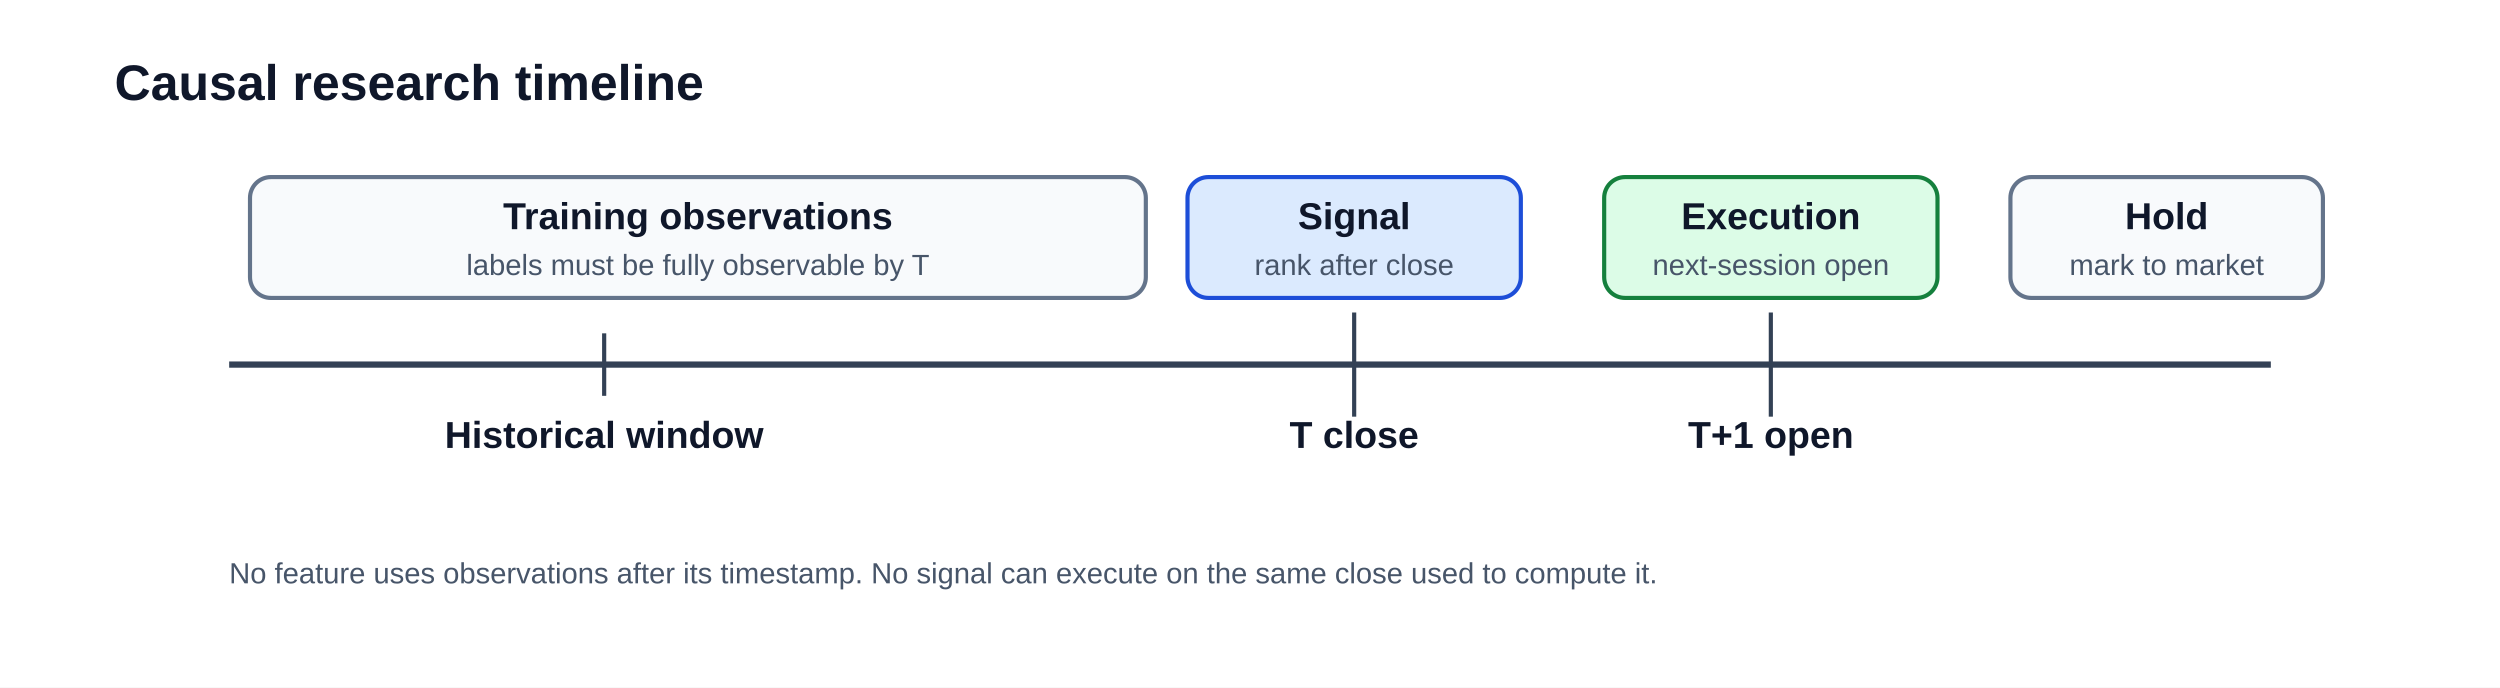
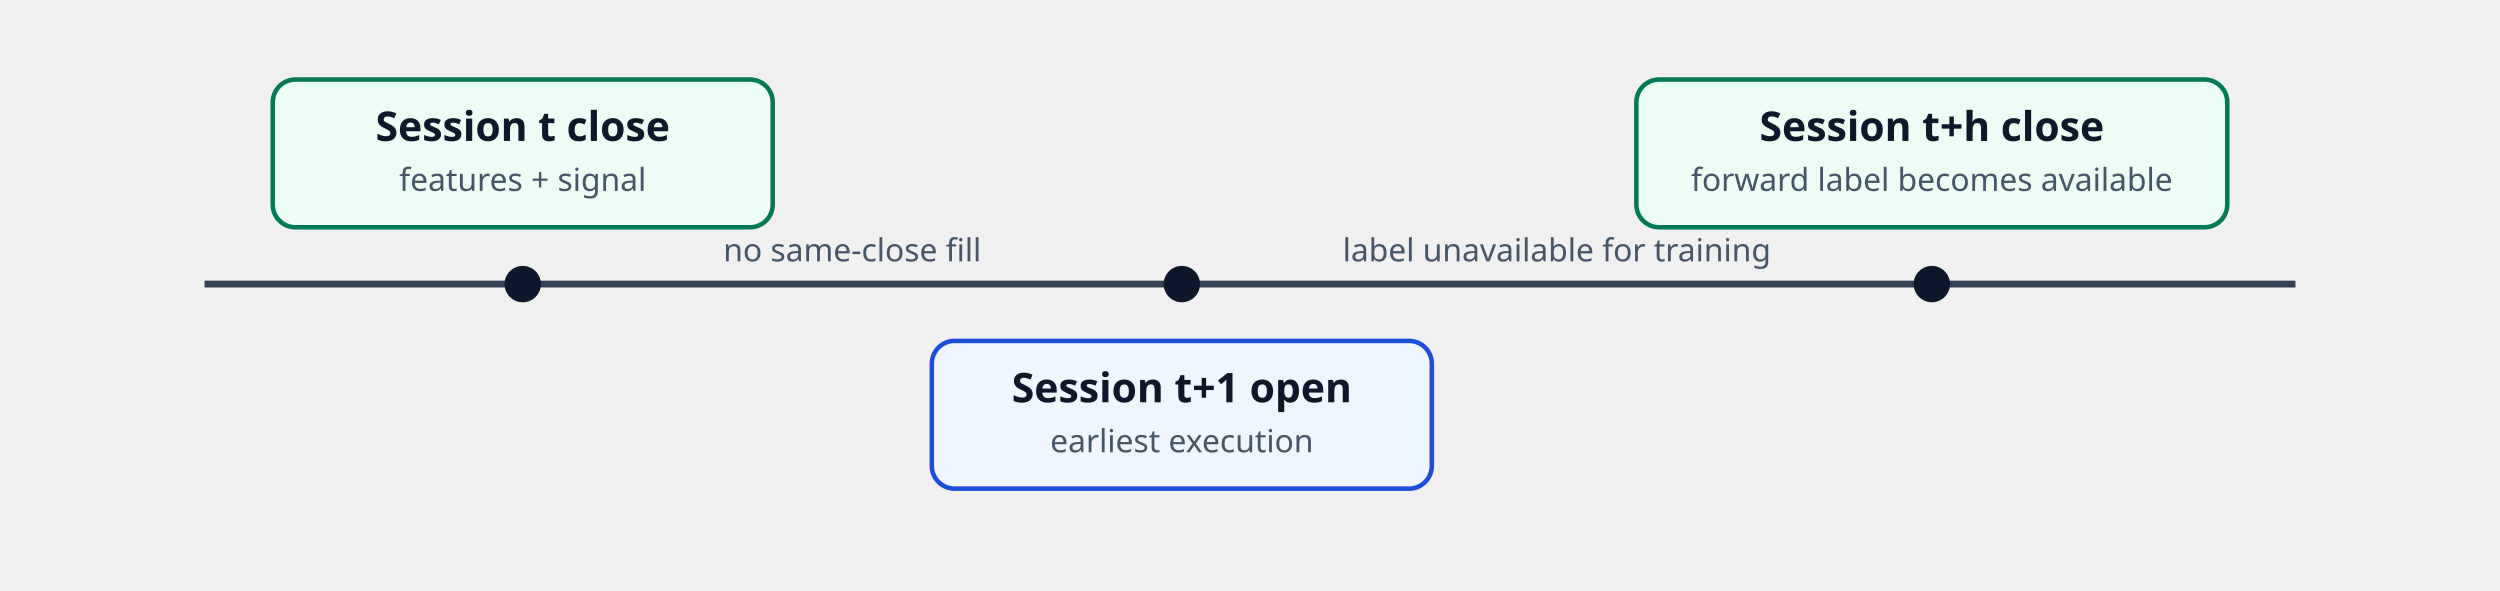
- <svg xmlns="http://www.w3.org/2000/svg" width="1200" height="330" viewBox="0 0 1200 330" role="img" aria-labelledby="title desc">
-   <rect width="1200" height="330" fill="#ffffff" />
-   <style>.txt{font-family:Arial,Helvetica,sans-serif;fill:#0f172a}.title{font-size:24px;font-weight:700}.label{font-size:18px;font-weight:600}.sub{font-size:14px;fill:#475569}.line{stroke:#334155;stroke-width:3}.tick{stroke:#334155;stroke-width:2}.blue{fill:#dbeafe;stroke:#1d4ed8;stroke-width:2;rx:10}.green{fill:#dcfce7;stroke:#15803d;stroke-width:2;rx:10}.gray{fill:#f8fafc;stroke:#64748b;stroke-width:2;rx:10}</style>
-   <text x="55" y="48" class="txt title">Causal research timeline</text>
-   <line x1="110" y1="175" x2="1090" y2="175" class="line" />
-   <line x1="290" y1="160" x2="290" y2="190" class="tick" />
-   <line x1="650" y1="150" x2="650" y2="200" class="tick" />
-   <line x1="850" y1="150" x2="850" y2="200" class="tick" />
-   <text x="290" y="215" class="txt label" text-anchor="middle">Historical window</text>
-   <text x="650" y="215" class="txt label" text-anchor="middle">T close</text>
-   <text x="850" y="215" class="txt label" text-anchor="middle">T+1 open</text>
-   <rect x="120" y="85" width="430" height="58" class="gray" />
-   <text x="335" y="110" class="txt label" text-anchor="middle">Training observations</text>
-   <text x="335" y="132" class="txt sub" text-anchor="middle">labels must be fully observable by T</text>
-   <rect x="570" y="85" width="160" height="58" class="blue" />
-   <text x="650" y="110" class="txt label" text-anchor="middle">Signal</text>
-   <text x="650" y="132" class="txt sub" text-anchor="middle">rank after close</text>
-   <rect x="770" y="85" width="160" height="58" class="green" />
-   <text x="850" y="110" class="txt label" text-anchor="middle">Execution</text>
-   <text x="850" y="132" class="txt sub" text-anchor="middle">next-session open</text>
-   <rect x="965" y="85" width="150" height="58" class="gray" />
-   <text x="1040" y="110" class="txt label" text-anchor="middle">Hold</text>
-   <text x="1040" y="132" class="txt sub" text-anchor="middle">mark to market</text>
-   <text x="110" y="280" class="txt sub">No feature uses observations after its timestamp. No signal can execute on the same close used to compute it.</text>
+ <svg xmlns="http://www.w3.org/2000/svg" width="1100" height="260" viewBox="0 0 1100 260">
+   <style>.t{font:600 18px system-ui;fill:#0f172a}.s{font:14px system-ui;fill:#475569}.line{stroke:#334155;stroke-width:3}.dot{fill:#0f172a}.ok{fill:#ecfdf5;stroke:#047857;stroke-width:2}.wait{fill:#eff6ff;stroke:#1d4ed8;stroke-width:2}</style>
+   <line x1="90" y1="125" x2="1010" y2="125" class="line" />
+   <circle cx="230" cy="125" r="8" class="dot" />
+   <circle cx="520" cy="125" r="8" class="dot" />
+   <circle cx="850" cy="125" r="8" class="dot" />
+   <rect x="120" y="35" width="220" height="65" rx="10" class="ok" />
+   <text x="230" y="62" text-anchor="middle" class="t">Session t close</text>
+   <text x="230" y="84" text-anchor="middle" class="s">features + signal</text>
+   <rect x="410" y="150" width="220" height="65" rx="10" class="wait" />
+   <text x="520" y="177" text-anchor="middle" class="t">Session t+1 open</text>
+   <text x="520" y="199" text-anchor="middle" class="s">earliest execution</text>
+   <rect x="720" y="35" width="260" height="65" rx="10" class="ok" />
+   <text x="850" y="62" text-anchor="middle" class="t">Session t+h close</text>
+   <text x="850" y="84" text-anchor="middle" class="s">forward label becomes available</text>
+   <text x="375" y="115" text-anchor="middle" class="s">no same-close fill</text>
+   <text x="685" y="115" text-anchor="middle" class="s">label unavailable for training</text>
</svg>
